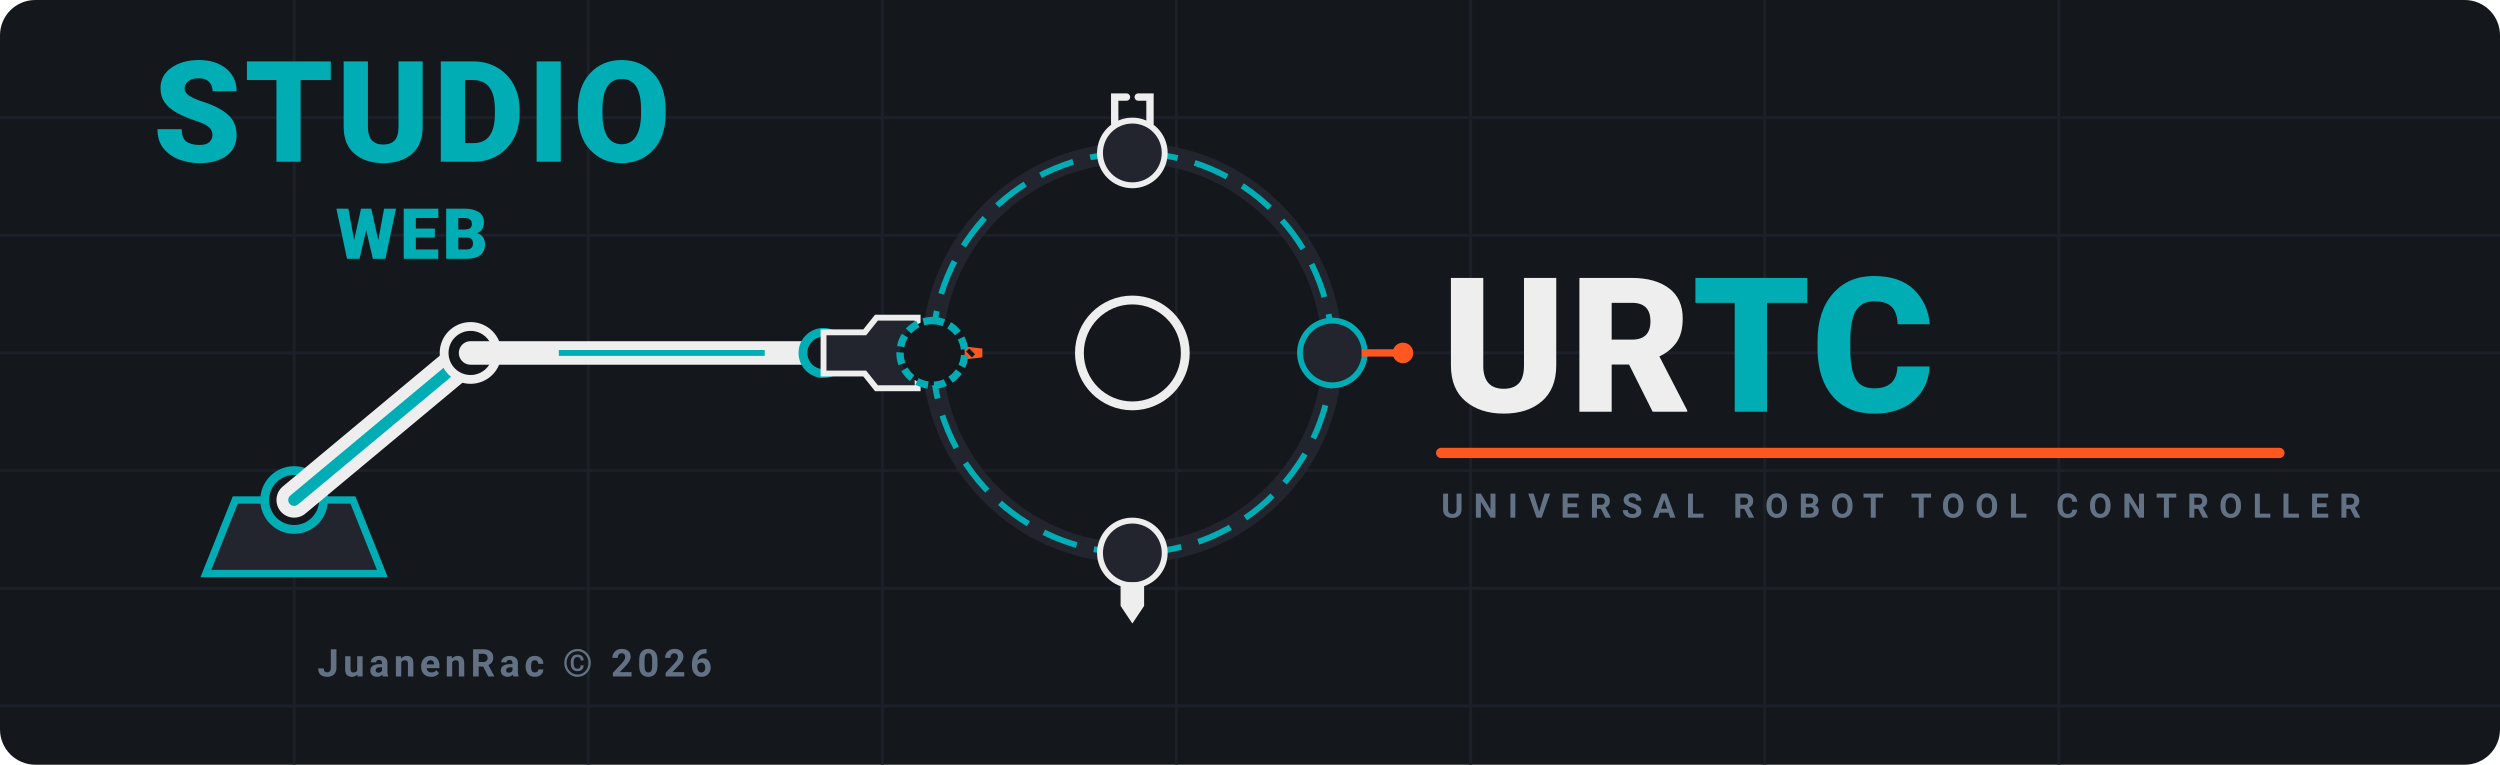
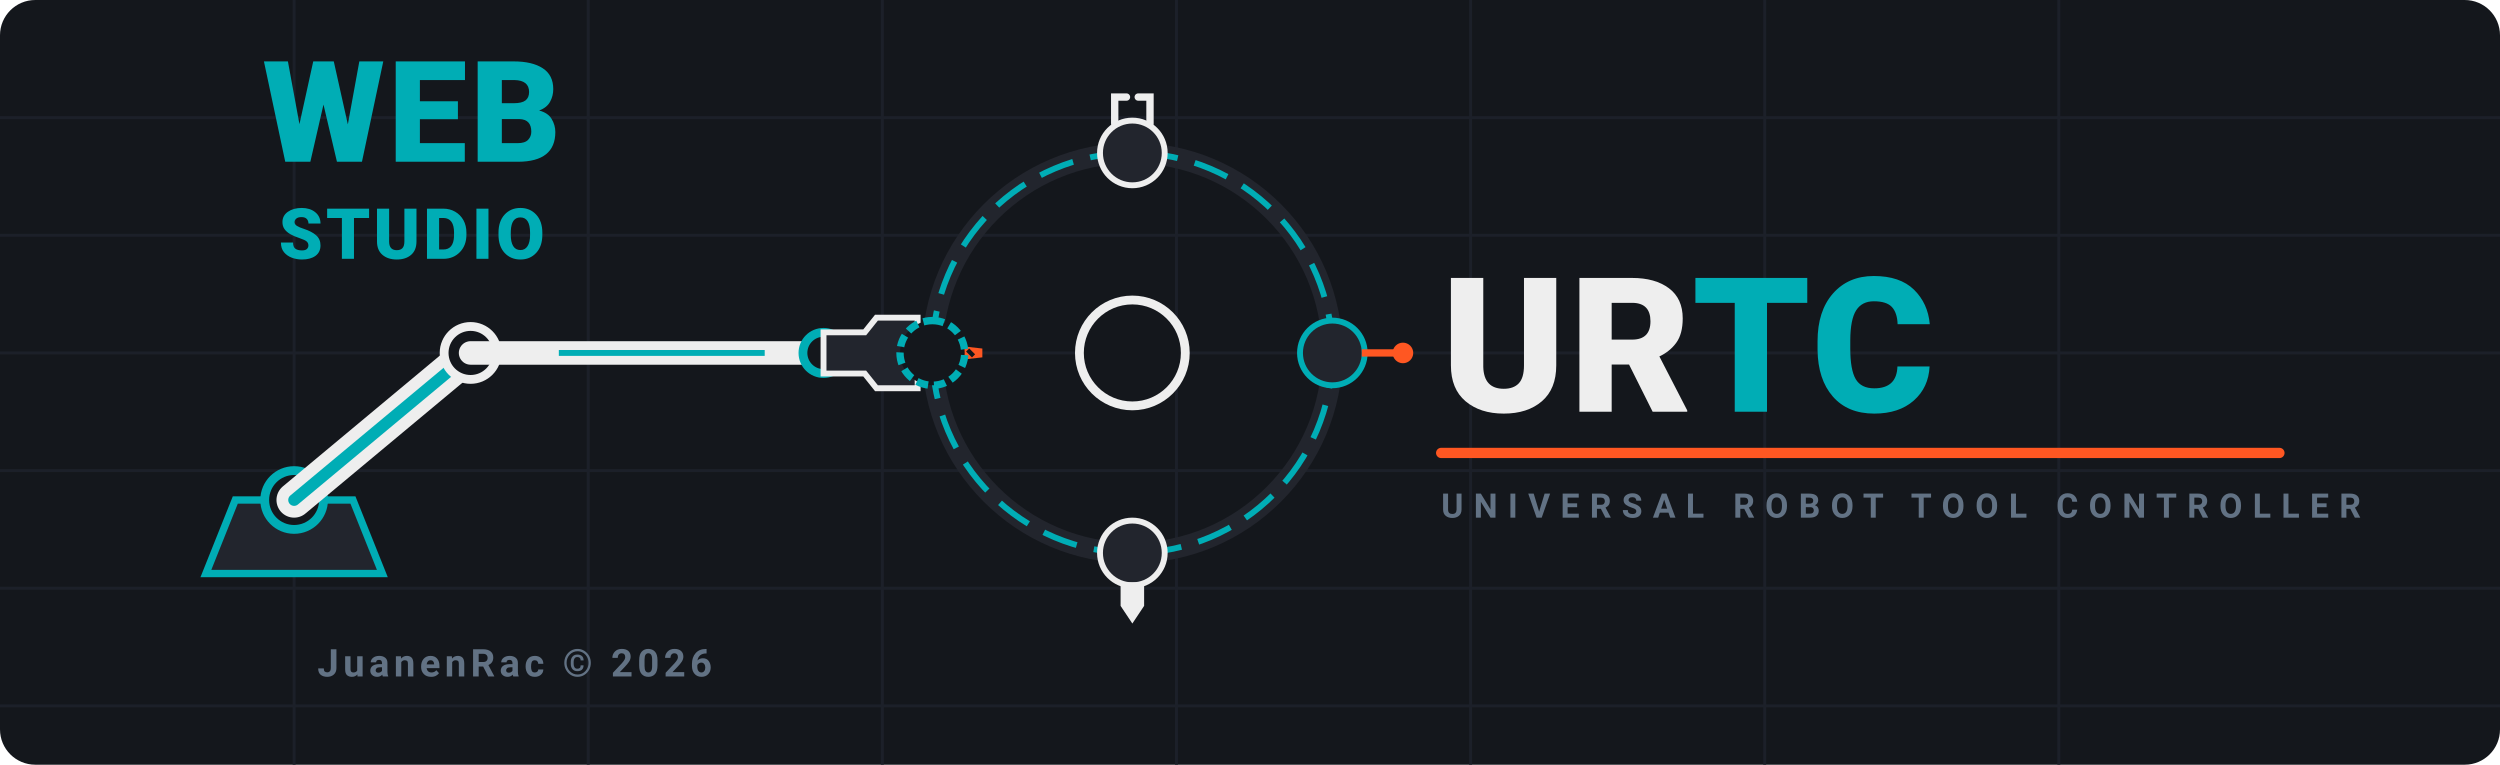
<svg xmlns="http://www.w3.org/2000/svg" viewBox="0 0 850 260" width="100%" height="100%">
  <rect width="100%" height="100%" fill="#14171C" rx="12" />
  <g stroke="#1C2029" stroke-width="1">
    <path d="M 0,40 L 850,40 M 0,80 L 850,80 M 0,120 L 850,120 M 0,160 L 850,160 M 0,200 L 850,200 M 0,240 L 850,240" />
    <path d="M 100,0 L 100,260 M 200,0 L 200,260 M 300,0 L 300,260 M 400,0 L 400,260 M 500,0 L 500,260 M 600,0 L 600,260 M 700,0 L 700,260" />
  </g>
  <g transform="translate(40, 35)">
    <g transform="translate(10, 0)">
      <path d="M 20,160 L 80,160 L 70,135 L 30,135 Z" fill="#22252D" stroke="#00ADB5" stroke-width="2.5" />
      <circle cx="50" cy="135" r="10" fill="#14171C" stroke="#00ADB5" stroke-width="3" />
      <path d="M 50,135 L 110,85" stroke="#EEEEEE" stroke-width="12" stroke-linecap="round" />
      <path d="M 50,135 L 110,85" stroke="#00ADB5" stroke-width="4" stroke-linecap="round" />
      <circle cx="110" cy="85" r="9" fill="#14171C" stroke="#EEEEEE" stroke-width="3" />
      <path d="M 110,85 L 230,85" stroke="#EEEEEE" stroke-width="8" stroke-linecap="round" />
      <path d="M 140,85 L 210,85" stroke="#00ADB5" stroke-width="2" />
      <circle cx="230" cy="85" r="7" fill="#14171C" stroke="#00ADB5" stroke-width="3" />
      <g transform="translate(230, 85)">
        <path d="M 0,-7 L 14,-7 L 18,-12 L 32,-12 L 32,12 L 18,12 L 14,7 L 0,7 Z" fill="#22252D" stroke="#EEEEEE" stroke-width="2" />
        <path d="M 32,-4 L 54,-1.5 L 54,1.5 L 32,4 Z" fill="#FF5722" />
        <path d="M 37,-3 L 40,3 M 43,-2 L 46,2 M 49,-1 L 51,1" stroke="#14171C" stroke-width="1.5" />
      </g>
    </g>
    <g transform="translate(345, 85)">
      <circle cx="0" cy="0" r="68" fill="none" stroke="#22252D" stroke-width="7" />
      <circle cx="0" cy="0" r="68" fill="none" stroke="#00ADB5" stroke-width="2" stroke-dasharray="12, 6" />
      <circle cx="0" cy="0" r="18" fill="#14171C" stroke="#EEEEEE" stroke-width="3" />
      <g transform="rotate(0) translate(0, -68)">
        <circle cx="0" cy="0" r="11" fill="#22252D" stroke="#EEEEEE" stroke-width="2" />
        <path d="M -6,-10 L -6,-19 L -2,-19 M 6,-10 L 6,-19 L 2,-19" stroke="#EEEEEE" stroke-width="2.5" fill="none" stroke-linecap="round" />
      </g>
      <g transform="rotate(90) translate(0, -68)">
        <circle cx="0" cy="0" r="11" fill="#22252D" stroke="#00ADB5" stroke-width="2" />
        <path d="M 0,-10 L 0,-24" stroke="#FF5722" stroke-width="2.5" />
        <circle cx="0" cy="-24" r="3.5" fill="#FF5722" />
      </g>
      <g transform="rotate(180) translate(0, -68)">
        <circle cx="0" cy="0" r="11" fill="#22252D" stroke="#EEEEEE" stroke-width="2" />
        <path d="M -4,-10 L -4,-18 L 0,-24 L 4,-18 L 4,-10 Z" fill="#EEEEEE" />
      </g>
      <g transform="rotate(270) translate(0, -68)">
        <circle cx="0" cy="0" r="11" fill="#14171C" stroke="#00ADB5" stroke-width="2.5" stroke-dasharray="4,2" />
      </g>
    </g>
  </g>
-   <text x="140" y="55" text-anchor="middle" font-family="'Segoe UI', Roboto, 'Arial Black', sans-serif" font-weight="800" font-size="48" fill="#00ADB5" letter-spacing="1">STUDIO</text>
-   <text x="140" y="88" text-anchor="middle" font-family="'Segoe UI', Roboto, 'Arial Black', sans-serif" font-weight="800" font-size="24" fill="#00ADB5" letter-spacing="1">WEB</text>
+   <text x="140" y="55" text-anchor="middle" font-family="'Segoe UI', Roboto, 'Arial Black', sans-serif" font-weight="800" font-size="48" fill="#00ADB5" letter-spacing="1">WEB</text>
+   <text x="140" y="88" text-anchor="middle" font-family="'Segoe UI', Roboto, 'Arial Black', sans-serif" font-weight="800" font-size="24" fill="#00ADB5" letter-spacing="1">STUDIO</text>
  <text x="175" y="230" text-anchor="middle" font-family="'Segoe UI', Roboto, sans-serif" font-weight="700" font-size="13" fill="#627284" letter-spacing="1.5">JuanenRac © 2026</text>
  <g transform="translate(490, 140)">
    <text font-family="'Segoe UI', Roboto, 'Arial Black', sans-serif" font-weight="900" font-size="64" fill="#EEEEEE" letter-spacing="1">
      UR<tspan fill="#00ADB5">TC</tspan>
    </text>
    <path d="M 0,14 L 285,14" stroke="#FF5722" stroke-width="3.5" stroke-linecap="round" />
    <text y="36" font-family="'Segoe UI', Roboto, sans-serif" font-weight="700" font-size="11.5" fill="#627284" letter-spacing="3.5">
      UNIVERSAL ROBOT TOOL CONTROLLER
    </text>
  </g>
</svg>
